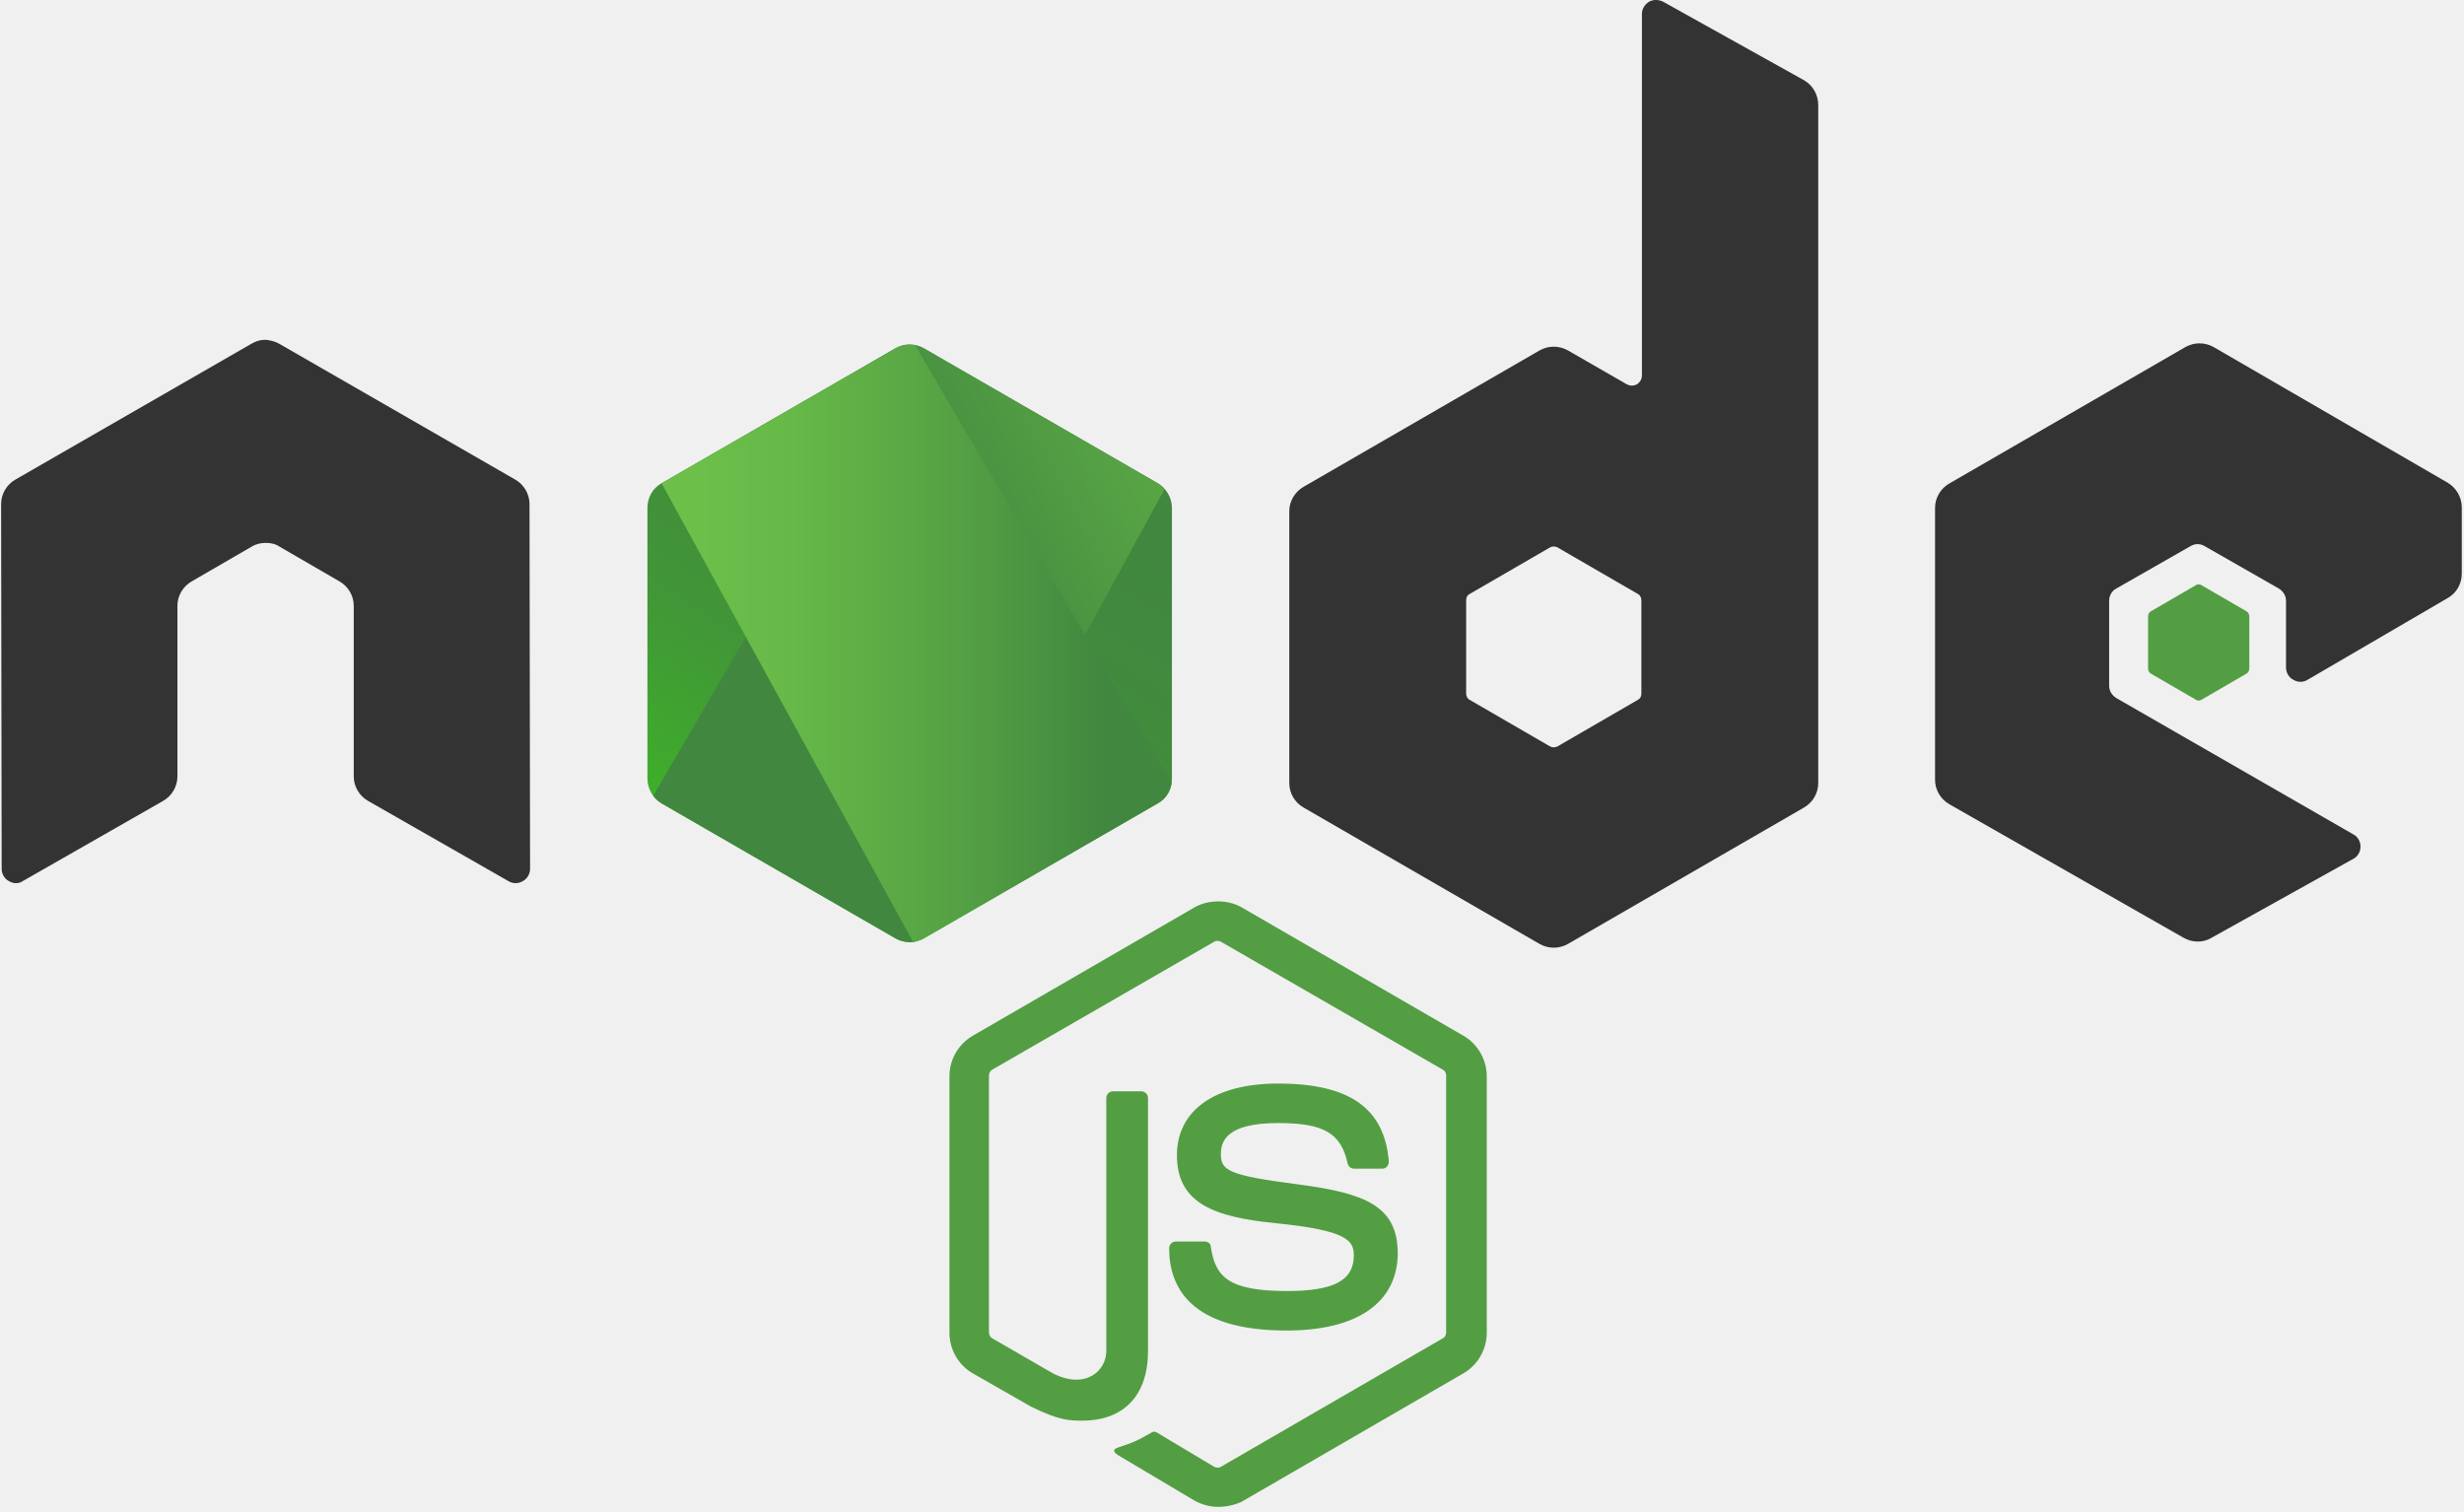
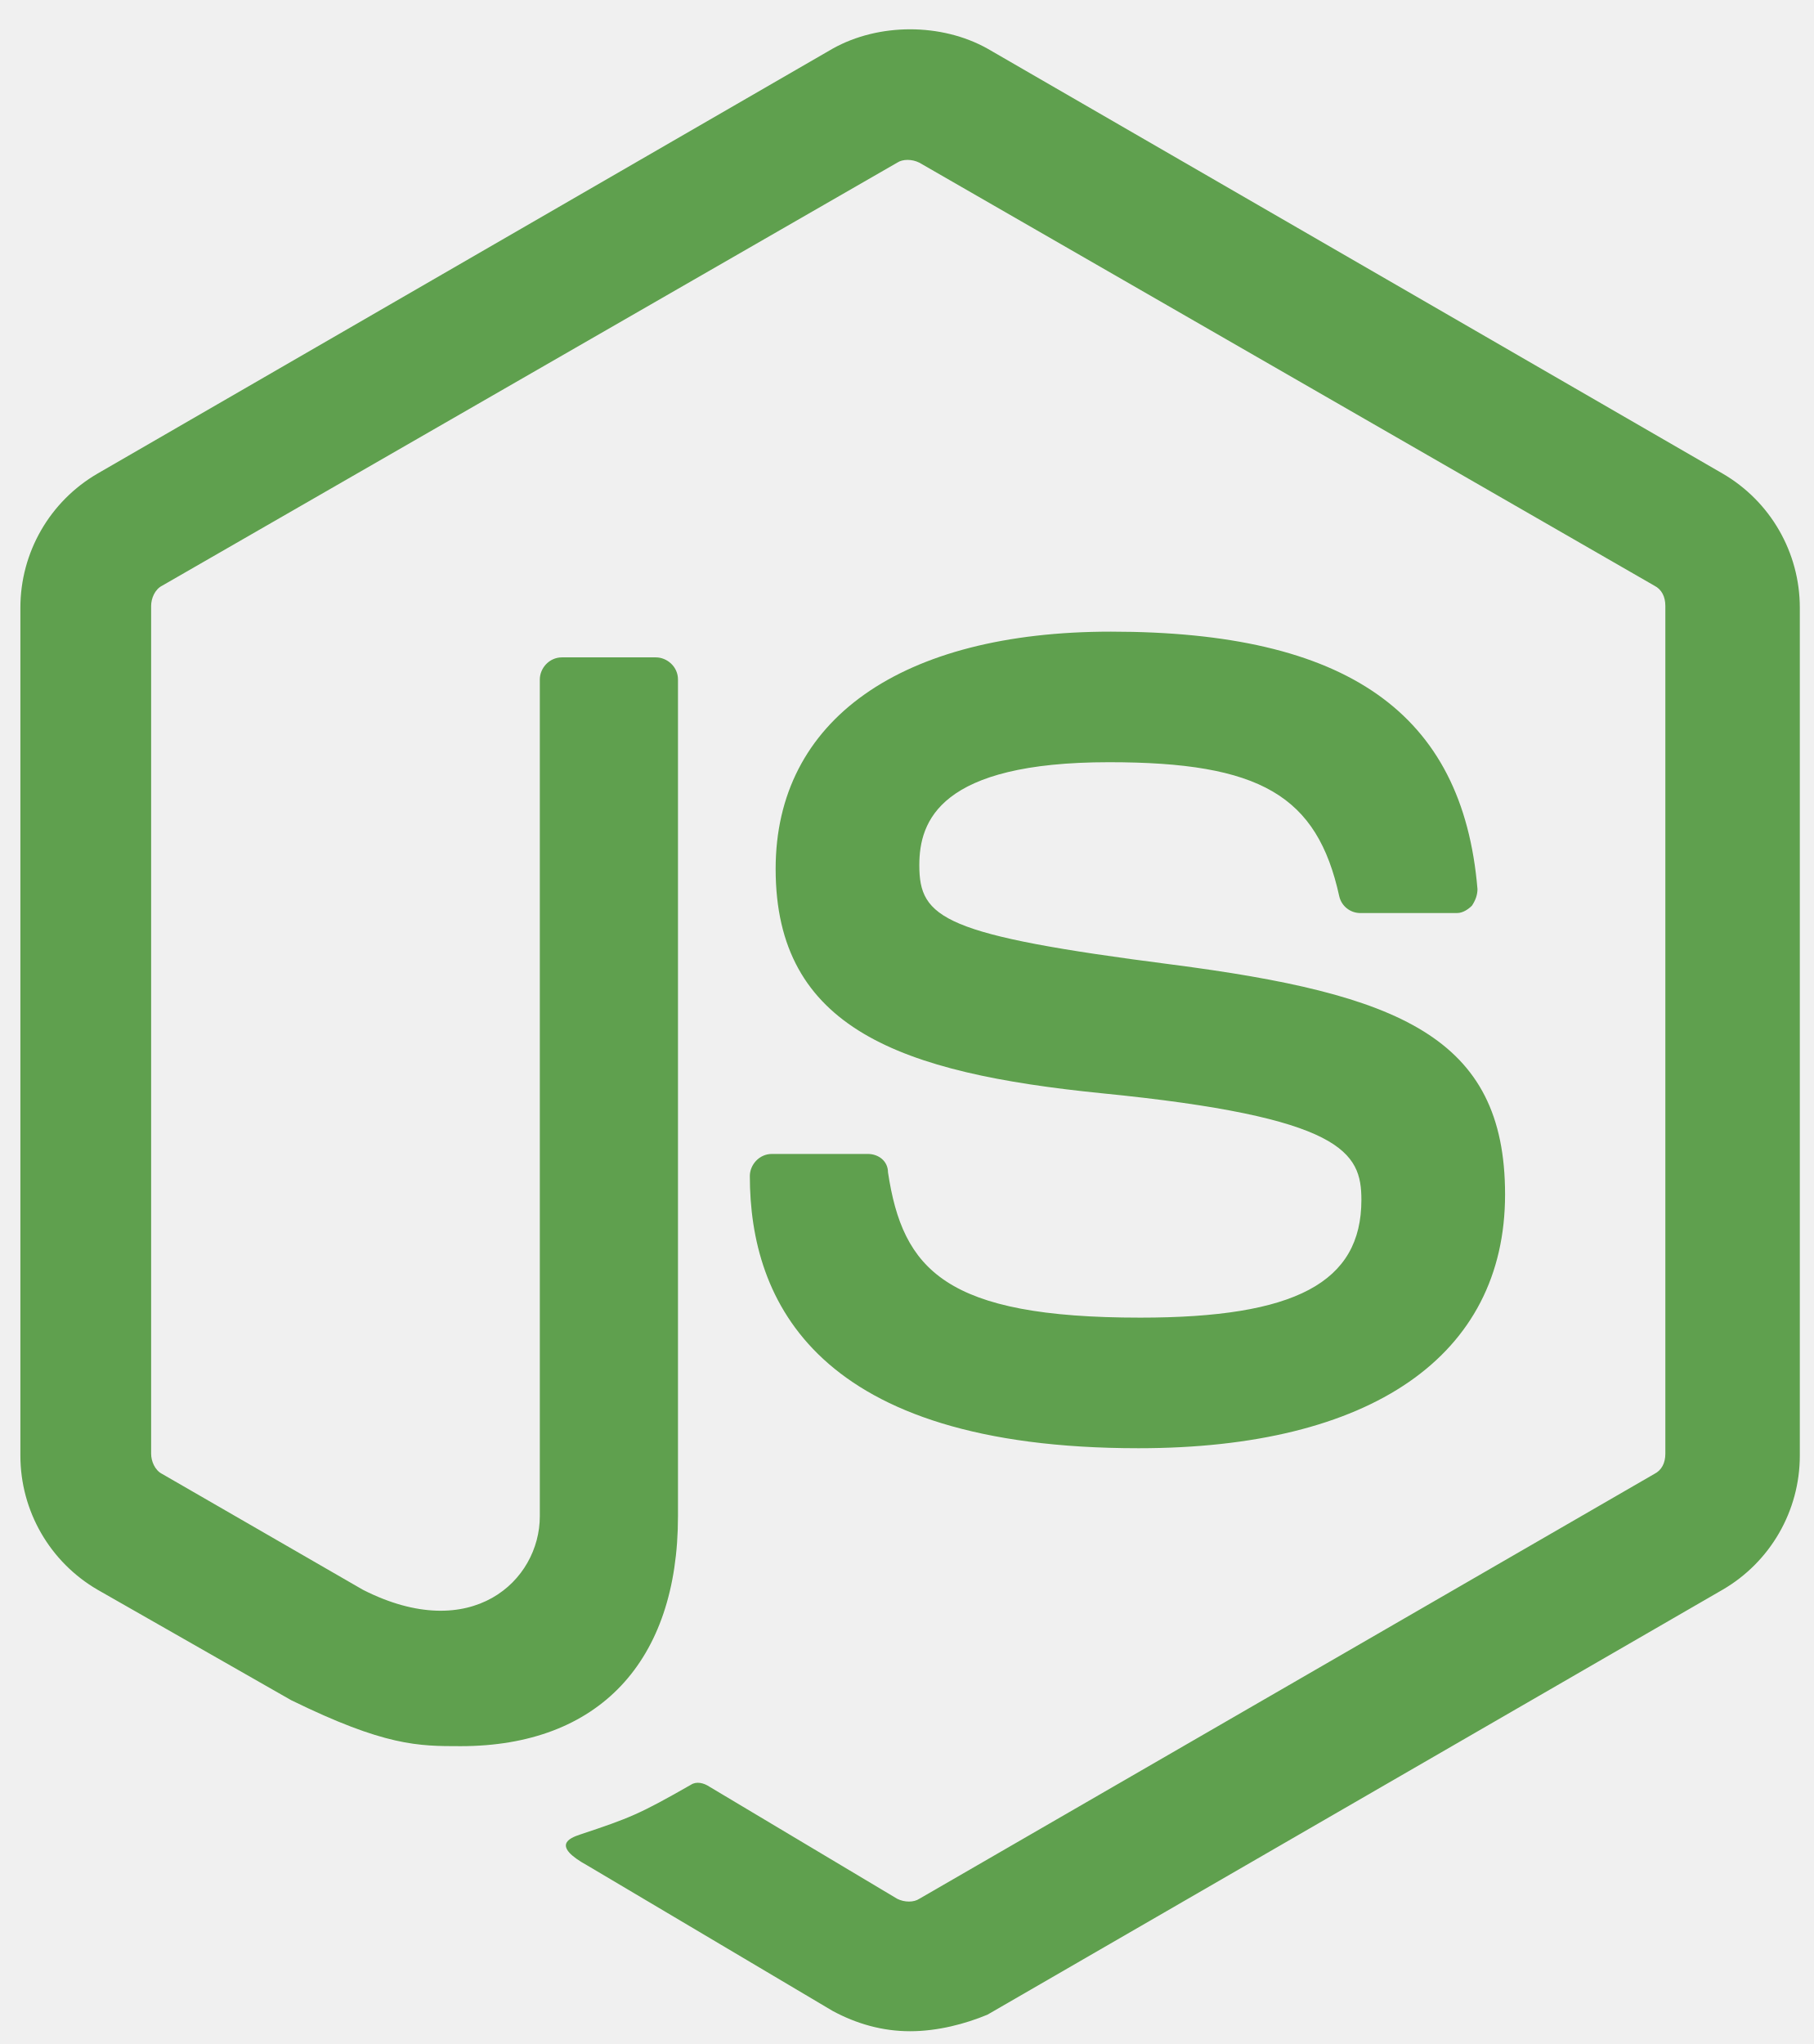
- <svg xmlns="http://www.w3.org/2000/svg" xmlns:xlink="http://www.w3.org/1999/xlink" width="512px" height="314px" viewBox="0 0 512 314" version="1.1" preserveAspectRatio="xMidYMid">
+ <svg xmlns="http://www.w3.org/2000/svg" width="71" height="80" viewBox="0 0 71 80" fill="none">
+   <g clipPath="url(#clip0_337_7891)" fill="#5FA04E">
+     <path d="M35.625 79.5c-1.081 0-2.09-.288-3.028-.792l-9.59-5.686c-1.442-.792-.721-1.08-.289-1.224 1.947-.648 2.308-.792 4.327-1.944.216-.144.504-.072.72.072l7.356 4.391c.288.144.649.144.865 0l28.77-16.628c.289-.144.433-.431.433-.791V23.714c0-.36-.144-.648-.432-.792L35.986 6.366c-.288-.144-.65-.144-.865 0L6.35 22.922c-.29.144-.434.504-.434.792v33.184c0 .287.145.647.433.791l7.86 4.535c4.254 2.16 6.922-.36 6.922-2.879V26.593c0-.432.36-.864.865-.864h3.678c.432 0 .865.36.865.864v32.752c0 5.687-3.1 8.998-8.509 8.998-1.658 0-2.956 0-6.633-1.8l-7.572-4.319A6.073 6.073 0 0 1 .798 56.97V23.786a6.073 6.073 0 0 1 3.028-5.255l28.77-16.628c1.804-1.008 4.255-1.008 6.058 0l28.77 16.628a6.073 6.073 0 0 1 3.029 5.255V56.97a6.073 6.073 0 0 1-3.029 5.254l-28.77 16.628c-.865.36-1.947.648-3.029.648Z" />
+     <path d="M44.567 56.682c-12.62 0-15.215-5.759-15.215-10.654 0-.432.36-.864.865-.864h3.75c.433 0 .793.288.793.72.577 3.815 2.235 5.687 9.879 5.687 6.057 0 8.652-1.368 8.652-4.607 0-1.871-.72-3.24-10.167-4.175-7.86-.792-12.762-2.52-12.762-8.782 0-5.83 4.903-9.285 13.123-9.285 9.23 0 13.772 3.167 14.35 10.077 0 .216-.073.432-.217.648-.144.144-.36.288-.577.288h-3.822a.844.844 0 0 1-.793-.648c-.865-3.96-3.1-5.255-9.013-5.255-6.634 0-7.427 2.304-7.427 4.031 0 2.088.937 2.736 9.879 3.887 8.869 1.152 13.05 2.808 13.05 8.998 0 6.335-5.263 9.934-14.348 9.934Z" />
+   </g>
  <defs>
-     <linearGradient x1="68.188%" y1="17.487%" x2="27.823%" y2="89.755%" id="linearGradient-1">
-       <stop stop-color="#41873F" offset="0%" />
-       <stop stop-color="#418B3D" offset="32.88%" />
-       <stop stop-color="#419637" offset="63.52%" />
-       <stop stop-color="#3FA92D" offset="93.19%" />
-       <stop stop-color="#3FAE2A" offset="100%" />
-     </linearGradient>
-     <path id="path-2" d="M57.903,1.849 C56.054,0.809 53.858,0.809 52.009,1.849 L3.352,29.934 C1.502,30.974 0.462,32.939 0.462,35.019 L0.462,91.305 C0.462,93.385 1.618,95.35 3.352,96.39 L52.009,124.475 C53.858,125.515 56.054,125.515 57.903,124.475 L106.561,96.39 C108.41,95.35 109.45,93.385 109.45,91.305 L109.45,35.019 C109.45,32.939 108.294,30.974 106.561,29.934 L57.903,1.849 L57.903,1.849 Z" />
-     <linearGradient x1="43.277%" y1="55.169%" x2="159.245%" y2="-18.306%" id="linearGradient-4">
-       <stop stop-color="#41873F" offset="13.76%" />
-       <stop stop-color="#54A044" offset="40.32%" />
-       <stop stop-color="#66B848" offset="71.36%" />
-       <stop stop-color="#6CC04A" offset="90.81%" />
-     </linearGradient>
-     <linearGradient x1="-4413.77%" y1="13.43%" x2="5327.93%" y2="13.43%" id="linearGradient-5">
-       <stop stop-color="#6CC04A" offset="9.192%" />
-       <stop stop-color="#66B848" offset="28.64%" />
-       <stop stop-color="#54A044" offset="59.68%" />
-       <stop stop-color="#41873F" offset="86.24%" />
-     </linearGradient>
-     <linearGradient x1="-4.389%" y1="49.997%" x2="101.499%" y2="49.997%" id="linearGradient-6">
-       <stop stop-color="#6CC04A" offset="9.192%" />
-       <stop stop-color="#66B848" offset="28.64%" />
-       <stop stop-color="#54A044" offset="59.68%" />
-       <stop stop-color="#41873F" offset="86.24%" />
-     </linearGradient>
-     <linearGradient x1="-9713.77%" y1="36.21%" x2="27.93%" y2="36.21%" id="linearGradient-7">
-       <stop stop-color="#6CC04A" offset="9.192%" />
-       <stop stop-color="#66B848" offset="28.64%" />
-       <stop stop-color="#54A044" offset="59.68%" />
-       <stop stop-color="#41873F" offset="86.24%" />
-     </linearGradient>
-     <linearGradient x1="-103.861%" y1="50.275%" x2="100.797%" y2="50.275%" id="linearGradient-8">
-       <stop stop-color="#6CC04A" offset="9.192%" />
-       <stop stop-color="#66B848" offset="28.64%" />
-       <stop stop-color="#54A044" offset="59.68%" />
-       <stop stop-color="#41873F" offset="86.24%" />
-     </linearGradient>
-     <linearGradient x1="130.613%" y1="-211.069%" x2="4.393%" y2="201.605%" id="linearGradient-9">
-       <stop stop-color="#41873F" offset="0%" />
-       <stop stop-color="#418B3D" offset="32.88%" />
-       <stop stop-color="#419637" offset="63.52%" />
-       <stop stop-color="#3FA92D" offset="93.19%" />
-       <stop stop-color="#3FAE2A" offset="100%" />
-     </linearGradient>
+     <clipPath id="clip0_337_7891">
+       <path fill="#fff" d="M0 .5h71v79H0z" />
+     </clipPath>
  </defs>
-   <g fill="none">
-     <path d="M253.111,313.094 C251.377,313.094 249.759,312.632 248.256,311.823 L232.885,302.693 C230.573,301.421 231.729,300.959 232.423,300.728 C235.543,299.688 236.121,299.456 239.357,297.607 C239.704,297.376 240.166,297.492 240.513,297.723 L252.302,304.773 C252.764,305.004 253.342,305.004 253.688,304.773 L299.803,278.075 C300.265,277.844 300.497,277.381 300.497,276.804 L300.497,223.523 C300.497,222.945 300.265,222.483 299.803,222.252 L253.688,195.67 C253.226,195.438 252.648,195.438 252.302,195.67 L206.187,222.252 C205.725,222.483 205.493,223.061 205.493,223.523 L205.493,276.804 C205.493,277.266 205.725,277.844 206.187,278.075 L218.785,285.356 C225.604,288.823 229.88,284.778 229.88,280.733 L229.88,228.146 C229.88,227.453 230.458,226.759 231.267,226.759 L237.161,226.759 C237.855,226.759 238.548,227.337 238.548,228.146 L238.548,280.733 C238.548,289.864 233.578,295.18 224.91,295.18 C222.252,295.18 220.172,295.18 214.277,292.291 L202.142,285.356 C199.137,283.623 197.288,280.386 197.288,276.919 L197.288,223.639 C197.288,220.172 199.137,216.935 202.142,215.202 L248.256,188.504 C251.146,186.886 255.075,186.886 257.965,188.504 L304.079,215.202 C307.084,216.935 308.934,220.172 308.934,223.639 L308.934,276.919 C308.934,280.386 307.084,283.623 304.079,285.356 L257.965,312.054 C256.462,312.748 254.729,313.094 253.111,313.094 Z M267.326,276.457 C247.101,276.457 242.94,267.211 242.94,259.352 C242.94,258.658 243.518,257.965 244.327,257.965 L250.337,257.965 C251.03,257.965 251.608,258.427 251.608,259.121 C252.533,265.246 255.191,268.251 267.442,268.251 C277.15,268.251 281.311,266.055 281.311,260.854 C281.311,257.849 280.155,255.653 265.015,254.151 C252.417,252.879 244.558,250.106 244.558,240.051 C244.558,230.689 252.417,225.141 265.593,225.141 C280.386,225.141 287.668,230.227 288.592,241.322 C288.592,241.669 288.477,242.015 288.246,242.362 C288.014,242.593 287.668,242.824 287.321,242.824 L281.311,242.824 C280.733,242.824 280.155,242.362 280.04,241.784 C278.653,235.428 275.07,233.347 265.593,233.347 C254.96,233.347 253.688,237.046 253.688,239.819 C253.688,243.171 255.191,244.211 269.522,246.06 C283.738,247.91 290.442,250.568 290.442,260.507 C290.326,270.678 282.005,276.457 267.326,276.457 Z" fill="#539E43" />
-     <path d="M110.028,104.712 C110.028,102.631 108.872,100.666 107.023,99.626 L58.019,71.426 C57.21,70.963 56.285,70.732 55.361,70.617 L54.898,70.617 C53.974,70.617 53.049,70.963 52.24,71.426 L3.236,99.626 C1.387,100.666 0.231,102.631 0.231,104.712 L0.347,180.529 C0.347,181.569 0.925,182.609 1.849,183.072 C2.774,183.65 3.93,183.65 4.739,183.072 L33.864,166.429 C35.713,165.389 36.869,163.424 36.869,161.344 L36.869,125.862 C36.869,123.781 38.024,121.817 39.874,120.777 L52.24,113.611 C53.165,113.033 54.205,112.802 55.245,112.802 C56.285,112.802 57.326,113.033 58.135,113.611 L70.501,120.777 C72.35,121.817 73.506,123.781 73.506,125.862 L73.506,161.344 C73.506,163.424 74.662,165.389 76.511,166.429 L105.636,183.072 C106.561,183.65 107.716,183.65 108.641,183.072 C109.566,182.609 110.144,181.569 110.144,180.529 L110.028,104.712 L110.028,104.712 Z" fill="#333333" />
-     <path d="M345.571,0.347 C344.647,-0.116 343.491,-0.116 342.682,0.347 C341.757,0.925 341.179,1.849 341.179,2.889 L341.179,78.014 C341.179,78.707 340.833,79.4 340.139,79.863 C339.446,80.209 338.752,80.209 338.059,79.863 L325.808,72.813 C323.958,71.772 321.763,71.772 319.913,72.813 L270.909,101.129 C269.06,102.169 267.904,104.134 267.904,106.214 L267.904,162.73 C267.904,164.811 269.06,166.776 270.909,167.816 L319.913,196.132 C321.763,197.172 323.958,197.172 325.808,196.132 L374.812,167.816 C376.661,166.776 377.817,164.811 377.817,162.73 L377.817,21.844 C377.817,19.648 376.661,17.683 374.812,16.643 L345.571,0.347 L345.571,0.347 Z M341.064,144.123 C341.064,144.701 340.833,145.163 340.37,145.394 L323.612,155.102 C323.149,155.334 322.572,155.334 322.109,155.102 L305.351,145.394 C304.888,145.163 304.657,144.585 304.657,144.123 L304.657,124.706 C304.657,124.128 304.888,123.666 305.351,123.435 L322.109,113.726 C322.572,113.495 323.149,113.495 323.612,113.726 L340.37,123.435 C340.833,123.666 341.064,124.244 341.064,124.706 L341.064,144.123 L341.064,144.123 Z" fill="#333333" />
-     <g transform="translate(401.0474, 70.50113)">
-       <path d="M107.601,53.743 C109.45,52.702 110.49,50.738 110.49,48.657 L110.49,34.904 C110.49,32.823 109.335,30.859 107.601,29.819 L58.944,1.618 C57.094,0.578 54.898,0.578 53.049,1.618 L4.045,29.934 C2.196,30.974 1.04,32.939 1.04,35.019 L1.04,91.536 C1.04,93.616 2.196,95.581 4.045,96.621 L52.702,124.359 C54.552,125.4 56.748,125.4 58.481,124.359 L87.953,107.948 C88.878,107.485 89.456,106.445 89.456,105.405 C89.456,104.365 88.878,103.325 87.953,102.862 L38.718,74.546 C37.793,73.968 37.215,73.044 37.215,72.004 L37.215,54.321 C37.215,53.28 37.793,52.24 38.718,51.778 L54.089,42.994 C55.014,42.416 56.17,42.416 57.094,42.994 L72.466,51.778 C73.391,52.356 73.968,53.28 73.968,54.321 L73.968,68.19 C73.968,69.23 74.546,70.27 75.471,70.732 C76.395,71.31 77.551,71.31 78.476,70.732 L107.601,53.743 L107.601,53.743 Z" fill="#333333" />
-       <path d="M55.245,51.084 C55.592,50.853 56.054,50.853 56.401,51.084 L65.763,56.516 C66.109,56.748 66.34,57.094 66.34,57.557 L66.34,68.421 C66.34,68.883 66.109,69.23 65.763,69.461 L56.401,74.893 C56.054,75.124 55.592,75.124 55.245,74.893 L45.884,69.461 C45.537,69.23 45.306,68.883 45.306,68.421 L45.306,57.557 C45.306,57.094 45.537,56.748 45.884,56.516 L55.245,51.084 L55.245,51.084 Z" fill="#539E43" />
-     </g>
-     <g transform="translate(134.0677, 70.50113)">
-       <mask id="mask-3" fill="white">
-         <use xlink:href="#path-2" />
-       </mask>
-       <use fill="url(#linearGradient-1)" xlink:href="#path-2" />
-       <g mask="url(#mask-3)">
-         <path d="M51.893,1.849 L3.121,29.934 C1.271,30.974 0,32.939 0,35.019 L0,91.305 C0,92.692 0.578,93.963 1.502,95.003 L56.285,1.156 C54.898,0.925 53.28,1.04 51.893,1.849 L51.893,1.849 Z" />
-         <path d="M56.632,125.053 C57.094,124.937 57.557,124.706 58.019,124.475 L106.792,96.39 C108.641,95.35 109.797,93.385 109.797,91.305 L109.797,35.019 C109.797,33.517 109.103,32.014 108.063,30.974 L56.632,125.053 L56.632,125.053 Z" />
-         <path d="M106.676,29.934 L57.788,1.849 C57.326,1.618 56.748,1.387 56.285,1.271 L1.502,95.119 C1.965,95.697 2.543,96.159 3.121,96.506 L52.009,124.591 C53.396,125.4 55.014,125.631 56.516,125.168 L107.948,31.09 C107.601,30.628 107.139,30.281 106.676,29.934 L106.676,29.934 Z" fill="url(#linearGradient-4)" />
-       </g>
-       <g mask="url(#mask-3)">
-         <g transform="translate(0, -9.24605)">
-           <path d="M109.797,100.551 L109.797,44.265 C109.797,42.185 108.526,40.22 106.676,39.18 L57.788,11.095 C57.21,10.749 56.632,10.517 55.939,10.402 L109.45,101.822 C109.681,101.475 109.797,101.013 109.797,100.551 L109.797,100.551 Z" fill="none" />
-           <path d="M3.121,39.18 C1.271,40.22 0,42.185 0,44.265 L0,100.551 C0,102.631 1.387,104.596 3.121,105.636 L52.009,133.721 C53.165,134.414 54.436,134.646 55.823,134.414 L3.467,39.065 L3.121,39.18 L3.121,39.18 Z" fill="none" />
-           <path fill="url(#linearGradient-5)" fill-rule="evenodd" d="M50.391,0.809 L49.698,1.156 L50.622,1.156 L50.391,0.809 Z" />
-           <path d="M106.792,105.636 C108.179,104.827 109.219,103.44 109.681,101.938 L56.054,10.402 C54.667,10.171 53.165,10.286 51.893,11.095 L3.352,39.065 L55.707,134.53 C56.401,134.414 57.21,134.183 57.903,133.837 L106.792,105.636 L106.792,105.636 Z" fill="url(#linearGradient-6)" fill-rule="evenodd" />
-           <path fill="url(#linearGradient-7)" fill-rule="evenodd" d="M111.299,104.712 L110.953,104.134 L110.953,104.943 L111.299,104.712 Z" />
-           <path d="M106.792,105.636 L58.019,133.721 C57.326,134.068 56.632,134.299 55.823,134.414 L56.748,136.148 L110.837,104.827 L110.837,104.134 L109.45,101.822 C109.219,103.44 108.179,104.827 106.792,105.636 L106.792,105.636 Z" fill="url(#linearGradient-8)" fill-rule="evenodd" />
-           <path d="M106.792,105.636 L58.019,133.721 C57.326,134.068 56.632,134.299 55.823,134.414 L56.748,136.148 L110.837,104.827 L110.837,104.134 L109.45,101.822 C109.219,103.44 108.179,104.827 106.792,105.636 L106.792,105.636 Z" fill="url(#linearGradient-9)" fill-rule="evenodd" />
-         </g>
-       </g>
-     </g>
-   </g>
</svg>
